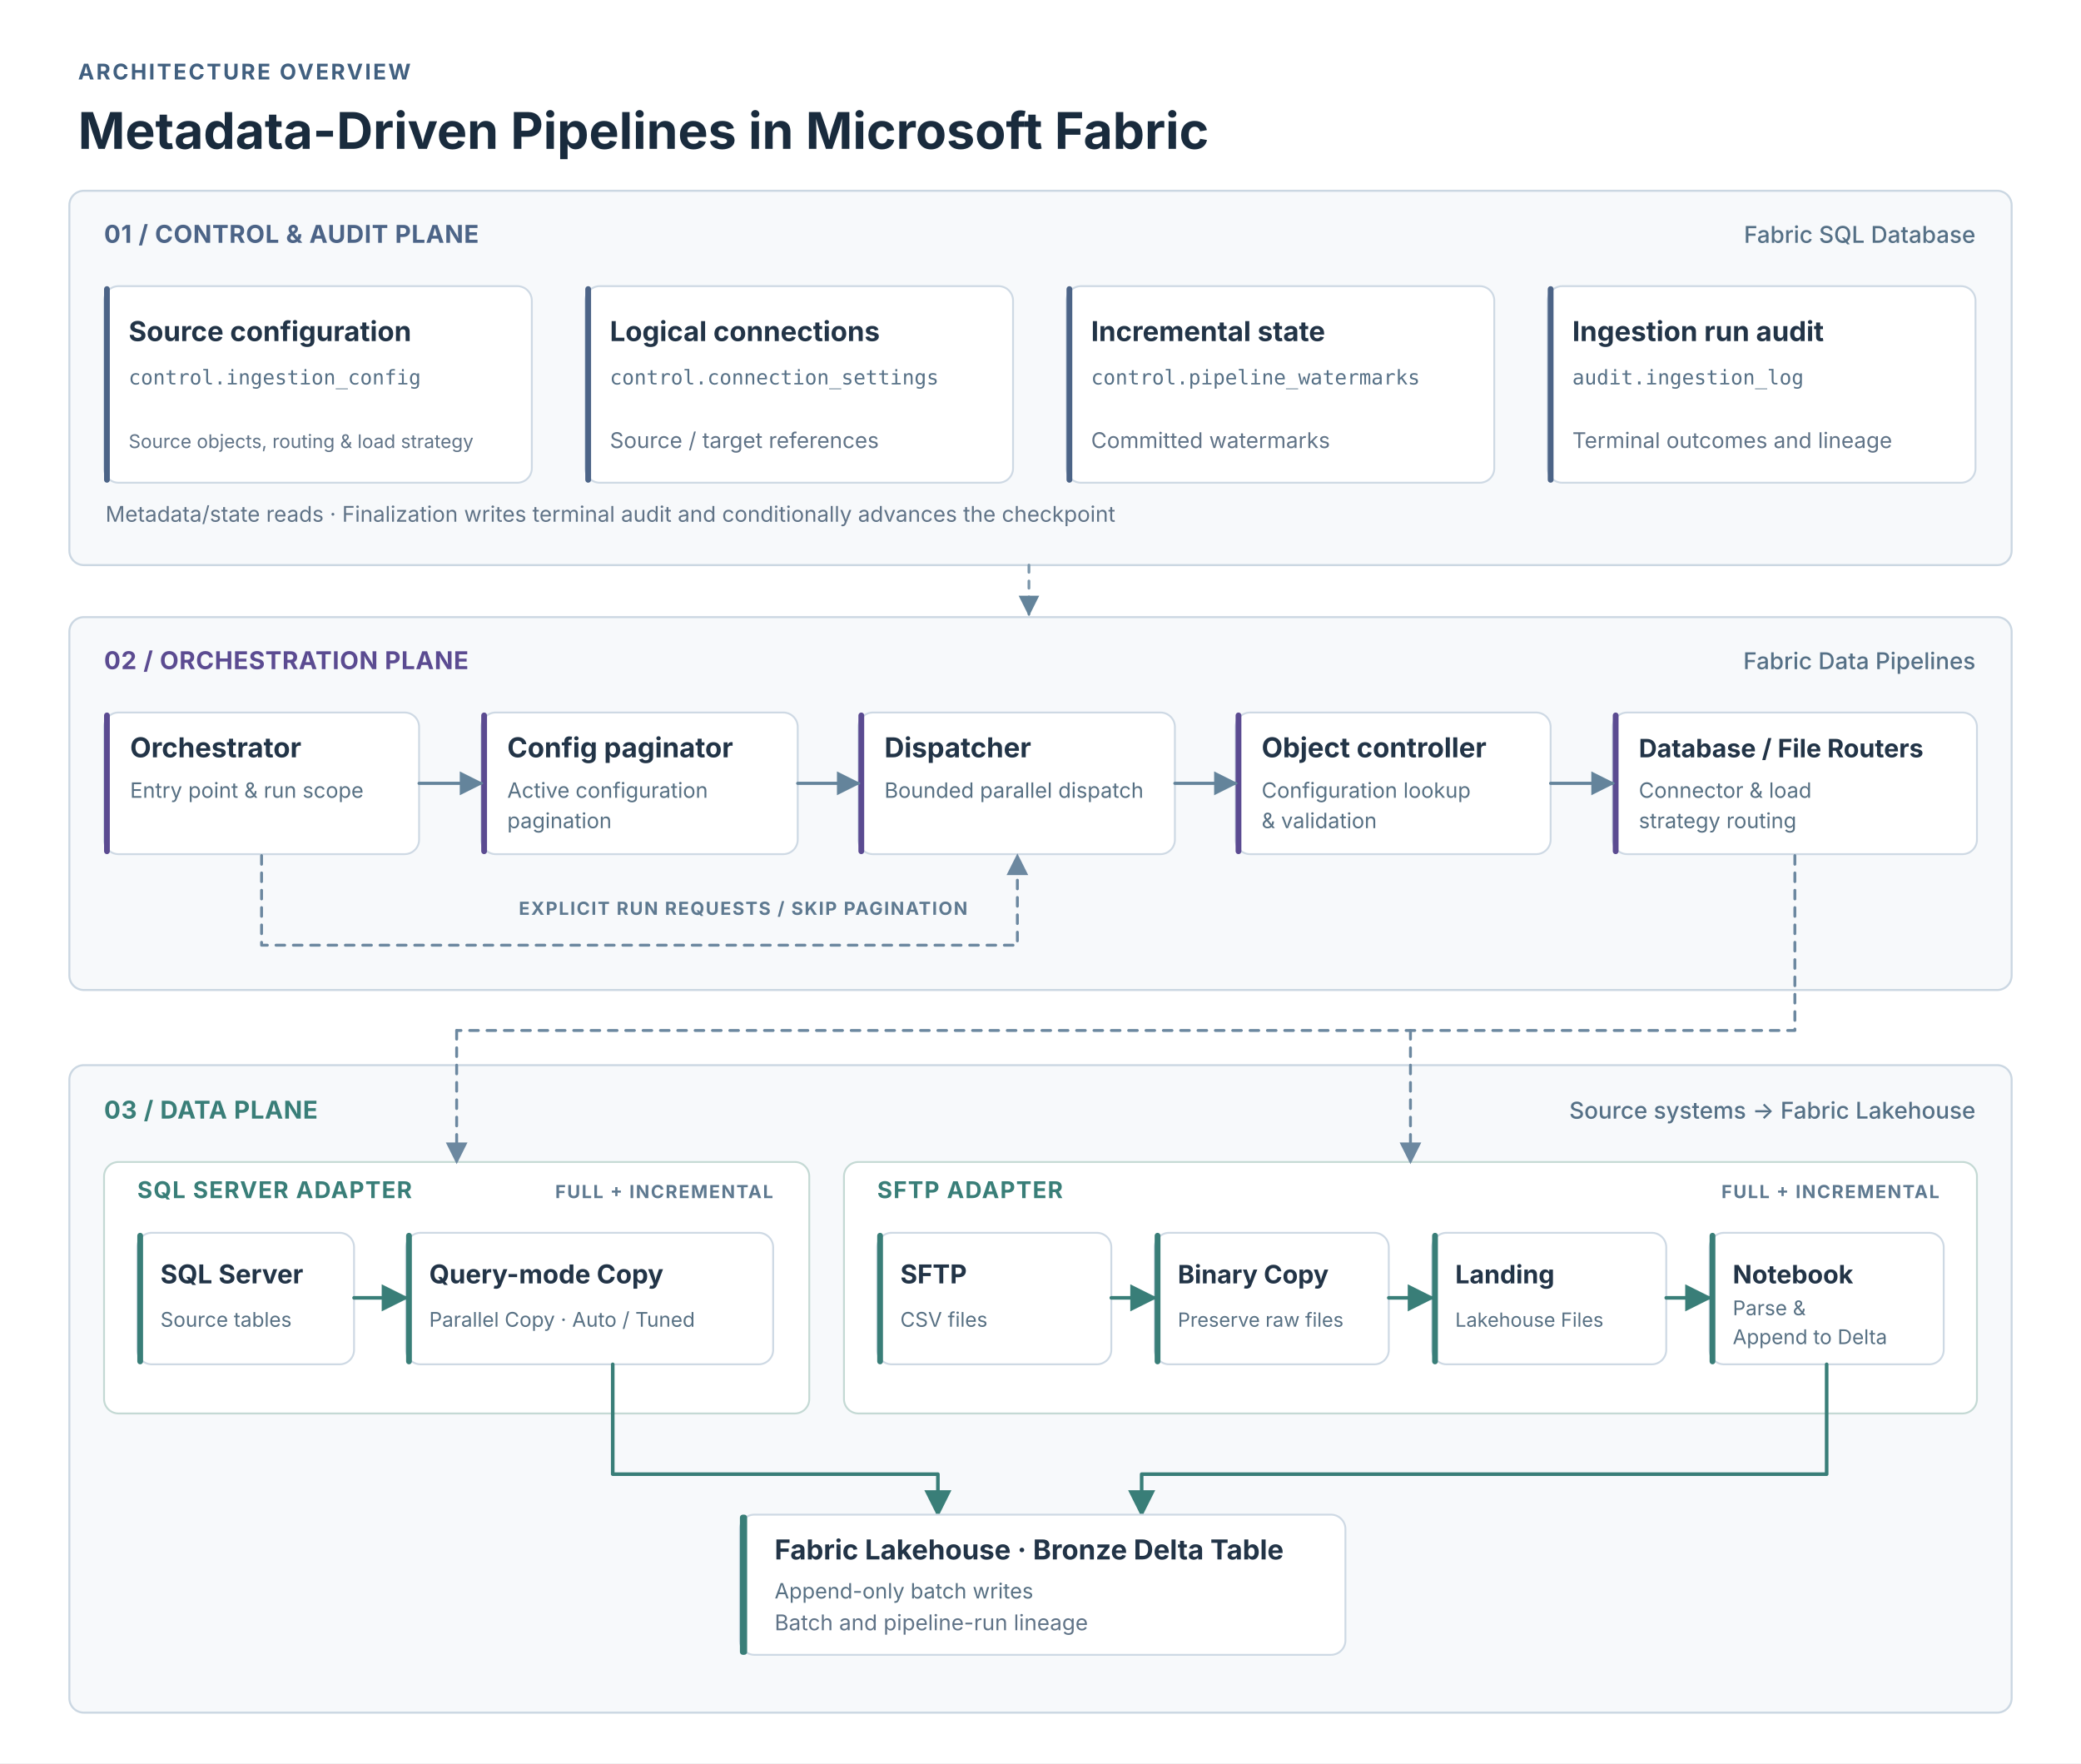
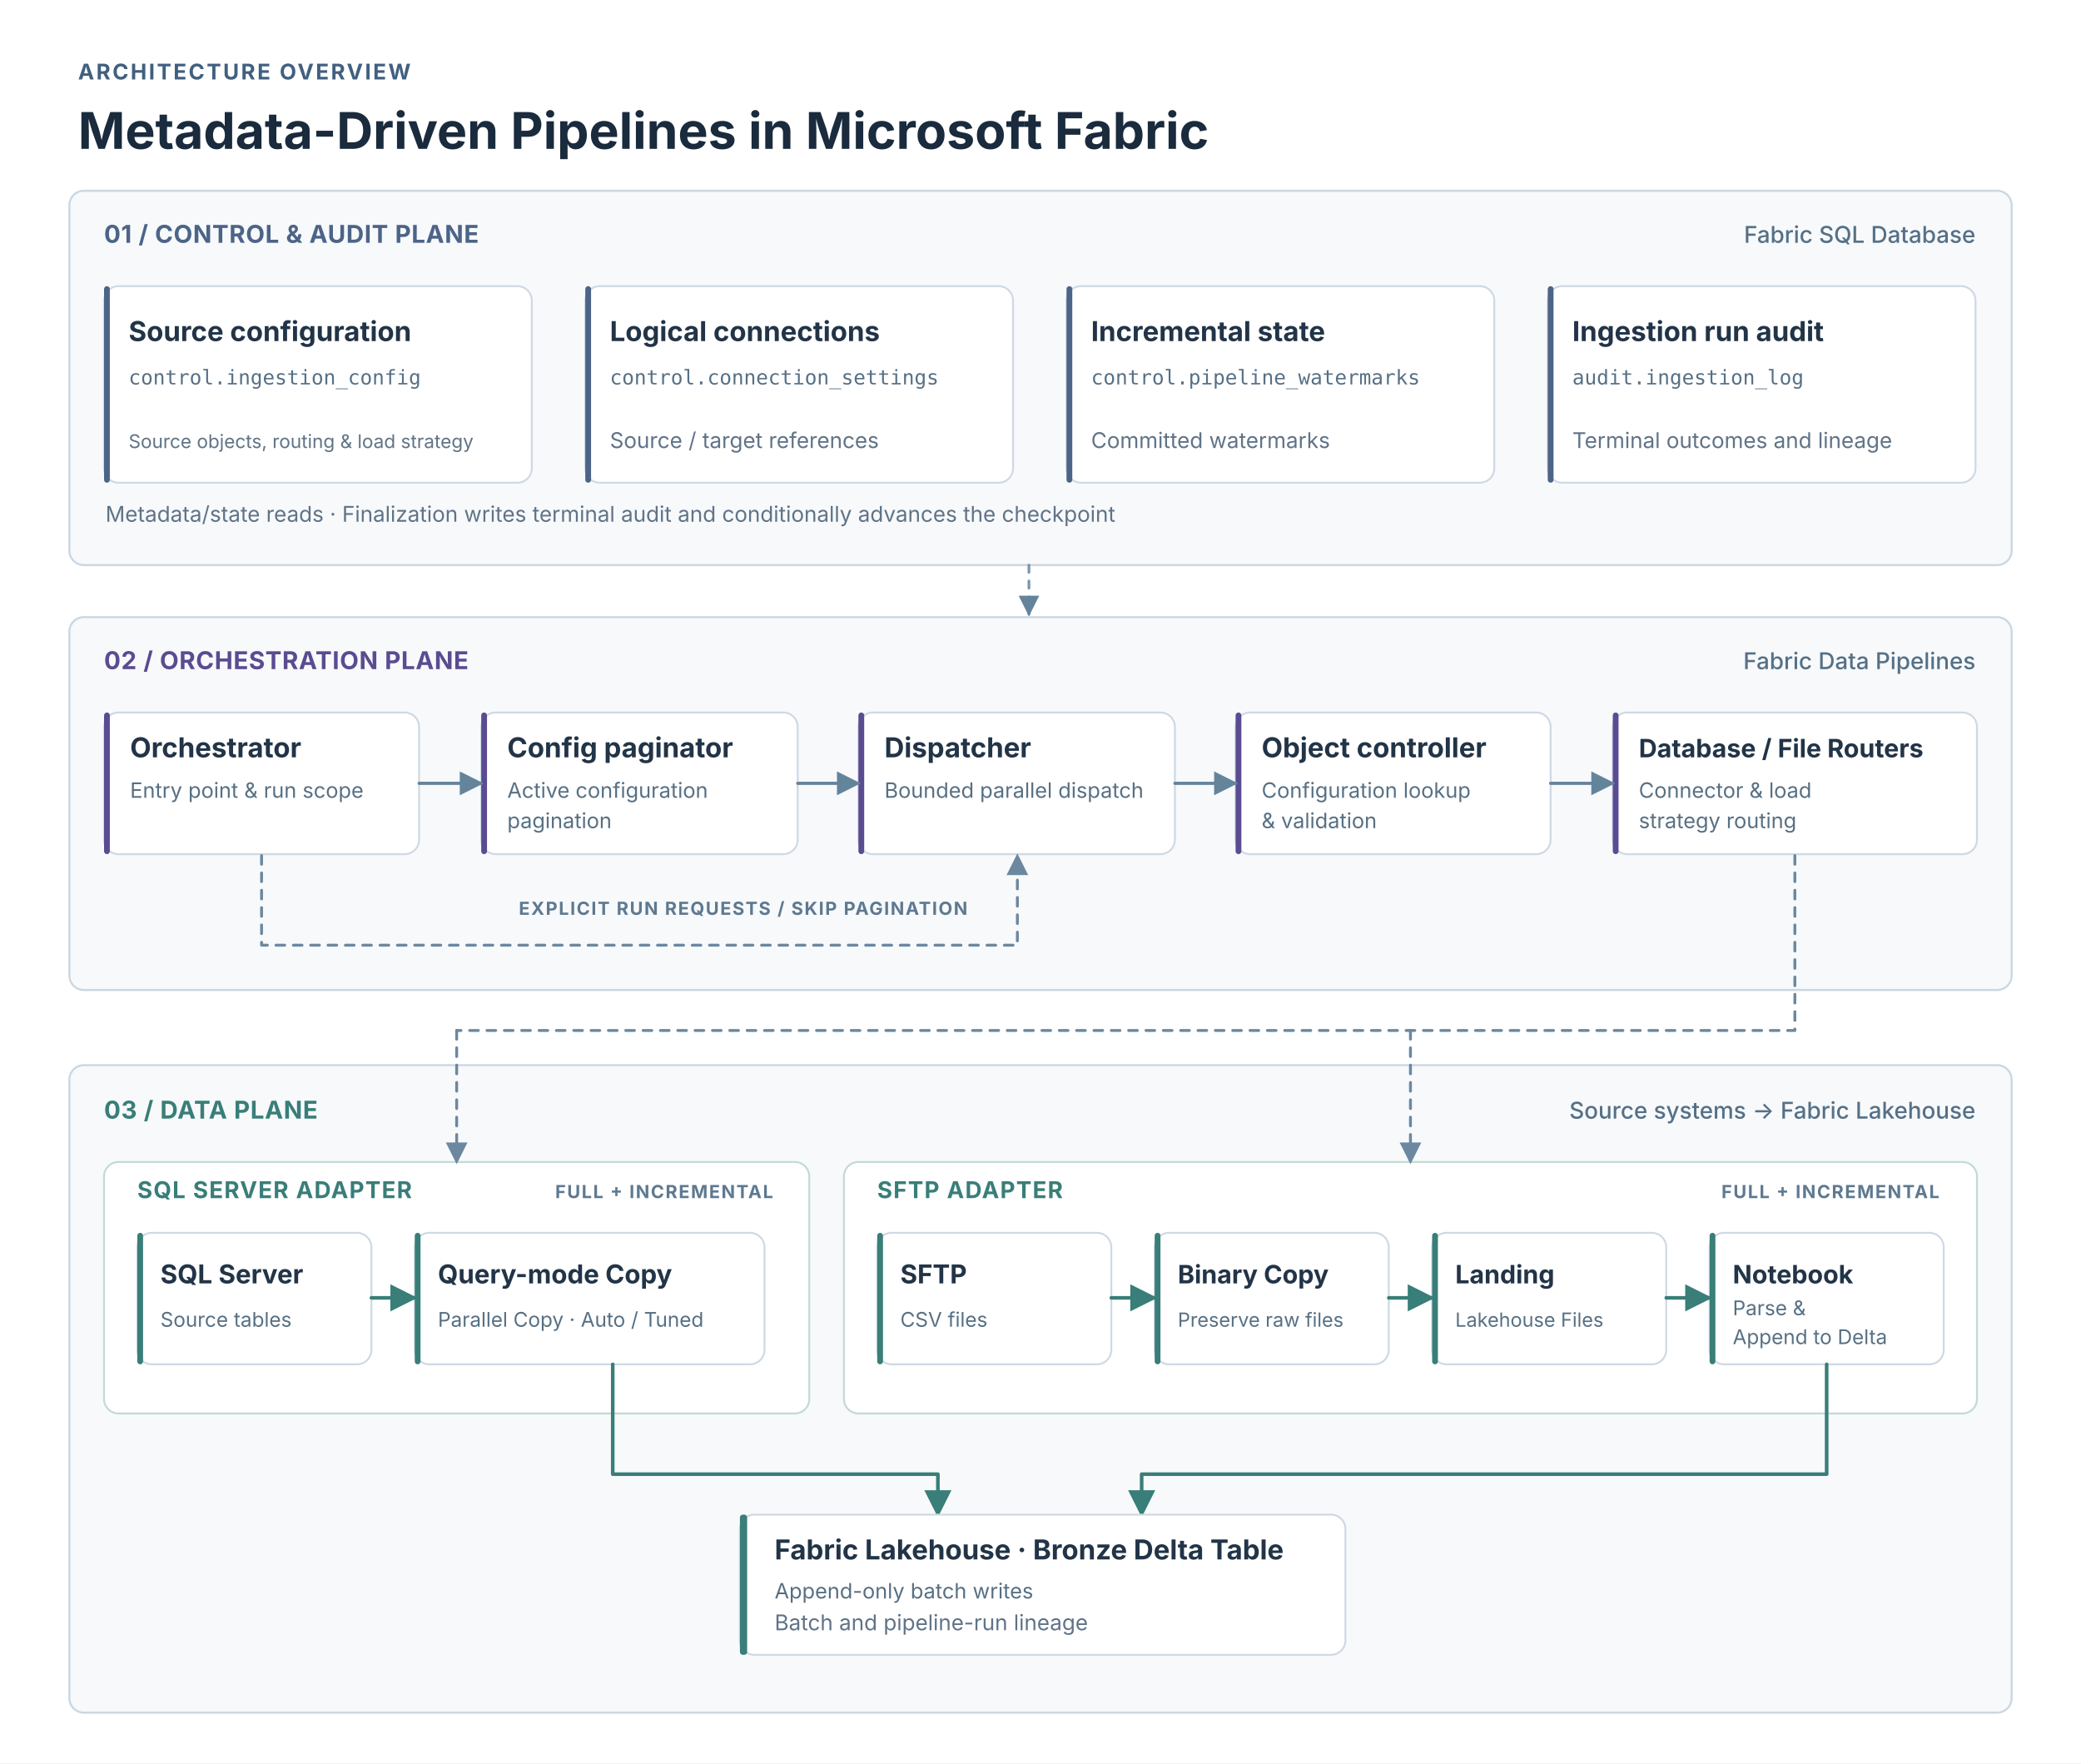
<svg xmlns="http://www.w3.org/2000/svg" width="1440" height="1220" viewBox="0 0 1440 1220" role="img" aria-labelledby="diag-title diag-desc">
  <defs>
    <style>
  text { font-family: "Segoe UI", "Inter", Arial, Helvetica, sans-serif; text-rendering: geometricPrecision; }
  .eyebrow { font-size: 15px; font-weight: 700; letter-spacing: 1.4px; fill: #416080; }
  .headline { font-size: 35px; font-weight: 700; fill: #192B3D; }
  .plane { fill: #F7F9FB; stroke: #CBD7E2; stroke-width: 1.4px; }
  .plane-title { font-size: 17px; font-weight: 700; letter-spacing: .35px; fill: #20394F; }
  .plane-meta { font-size: 16px; fill: #557086; font-weight: 500; }
  .card { fill: #FFFFFF; stroke: #CED9E4; stroke-width: 1.3px; }
  .route-group { fill: #FFFFFF; stroke: #C4D9D4; stroke-width: 1.3px; }
  .control-title { font-size: 19px; font-weight: 700; fill: #223447; }
  .control-note { font-size: 15px; fill: #607387; }
  .mono { font-family: "Cascadia Code", "Consolas", monospace; font-size: 14px; fill: #567086; }
  .process-title { font-size: 19px; font-weight: 700; fill: #223447; }
  .process-detail { font-size: 14.6px; fill: #577083; }
  .micro { font-size: 12.5px; letter-spacing: .9px; font-weight: 700; fill: #5E7990; }
  .caption { font-size: 15px; fill: #607387; }
  .route-title { font-size: 16px; font-weight: 700; letter-spacing: .7px; fill: #397E78; }
  .data-title { font-size: 18px; font-weight: 700; fill: #223447; }
  .data-detail { font-size: 14px; fill: #577083; }
  .wire { stroke: #64849B; stroke-width: 2.2px; stroke-linecap: round; stroke-linejoin: round; }
  .control-wire { stroke: #7B96AB; stroke-width: 1.9px; stroke-linecap: round; stroke-dasharray: 5 6; }
  .branch-wire { stroke: #6C88A0; stroke-width: 2px; stroke-linecap: round; stroke-linejoin: round; stroke-dasharray: 6 6; }
  .data-wire { stroke: #397E78; stroke-width: 2.5px; stroke-linecap: round; stroke-linejoin: round; }
</style>
    <marker id="arrow" viewBox="0 0 10 10" refX="9" refY="5" markerWidth="7.5" markerHeight="7.5" orient="auto-start-reverse">
      <path d="M0 0 L10 5 L0 10 Z" fill="#64849B" />
    </marker>
    <marker id="arrow-route" viewBox="0 0 10 10" refX="9" refY="5" markerWidth="7.5" markerHeight="7.5" orient="auto">
      <path d="M0 0 L10 5 L0 10 Z" fill="#6C88A0" />
    </marker>
    <marker id="arrow-data" viewBox="0 0 10 10" refX="9" refY="5" markerWidth="7.5" markerHeight="7.5" orient="auto">
      <path d="M0 0 L10 5 L0 10 Z" fill="#397E78" />
    </marker>
  </defs>
  <rect width="1440" height="1220" fill="#FFFFFF" />
  <text x="54" y="55" class="eyebrow">ARCHITECTURE OVERVIEW</text>
  <text x="54" y="103" class="headline">Metadata-Driven Pipelines in Microsoft Fabric</text>
  <g transform="translate(0 -37)">
    <rect x="48" y="169" width="1344" height="259" rx="10" class="plane" />
    <text x="72" y="205" class="plane-title" style="fill:#4C6487">01  /  CONTROL &amp; AUDIT PLANE</text>
    <text x="1367" y="205" class="plane-meta" text-anchor="end">Fabric SQL Database</text>
    <g transform="translate(0 9)">
      <rect x="72" y="226" width="296" height="136" rx="10" class="card" />
      <rect x="72" y="226" width="4" height="136" rx="2" fill="#4C6487" />
      <text x="89" y="264" class="control-title">Source configuration</text>
      <text x="89" y="294" class="mono">control.ingestion_config</text>
      <text x="89" y="338" class="control-note" style="font-size:13px">Source objects, routing &amp; load strategy</text>
      <rect x="405" y="226" width="296" height="136" rx="10" class="card" />
      <rect x="405" y="226" width="4" height="136" rx="2" fill="#4C6487" />
      <text x="422" y="264" class="control-title">Logical connections</text>
      <text x="422" y="294" class="mono">control.connection_settings</text>
      <text x="422" y="338" class="control-note">Source / target references</text>
      <rect x="738" y="226" width="296" height="136" rx="10" class="card" />
      <rect x="738" y="226" width="4" height="136" rx="2" fill="#4C6487" />
      <text x="755" y="264" class="control-title">Incremental state</text>
      <text x="755" y="294" class="mono">control.pipeline_watermarks</text>
      <text x="755" y="338" class="control-note">Committed watermarks</text>
      <rect x="1071" y="226" width="296" height="136" rx="10" class="card" />
      <rect x="1071" y="226" width="4" height="136" rx="2" fill="#4C6487" />
      <text x="1088" y="264" class="control-title">Ingestion run audit</text>
      <text x="1088" y="294" class="mono">audit.ingestion_log</text>
      <text x="1088" y="338" class="control-note">Terminal outcomes and lineage</text>
    </g>
    <text x="73" y="398" class="caption">Metadata/state reads  ·  Finalization writes terminal audit and conditionally advances the checkpoint</text>
    <path d="M 712 428 V 462" class="control-wire" fill="none" marker-end="url(#arrow)" />
    <g transform="translate(0 60)">
      <rect x="48" y="404" width="1344" height="258" rx="10" class="plane" />
      <text x="72" y="440" class="plane-title" style="fill:#5B4B91">02  /  ORCHESTRATION PLANE</text>
      <text x="1367" y="440" class="plane-meta" text-anchor="end">Fabric Data Pipelines</text>
      <rect x="72" y="470" width="218" height="98" rx="10" class="card" />
      <rect x="72" y="470" width="4" height="98" rx="2" fill="#5B4B91" />
      <text x="90" y="501" class="process-title">Orchestrator</text>
      <text x="90" y="529" class="process-detail">Entry point &amp; run scope</text>
      <rect x="333" y="470" width="219" height="98" rx="10" class="card" />
      <rect x="333" y="470" width="4" height="98" rx="2" fill="#5B4B91" />
      <text x="351" y="501" class="process-title">Config paginator</text>
      <text x="351" y="529" class="process-detail">Active configuration</text>
      <text x="351" y="550" class="process-detail">pagination</text>
      <rect x="594" y="470" width="219" height="98" rx="10" class="card" />
      <rect x="594" y="470" width="4" height="98" rx="2" fill="#5B4B91" />
      <text x="612" y="501" class="process-title">Dispatcher</text>
      <text x="612" y="529" class="process-detail">Bounded parallel dispatch</text>
      <rect x="855" y="470" width="218" height="98" rx="10" class="card" />
      <rect x="855" y="470" width="4" height="98" rx="2" fill="#5B4B91" />
      <text x="873" y="501" class="process-title">Object controller</text>
      <text x="873" y="529" class="process-detail">Configuration lookup</text>
      <text x="873" y="550" class="process-detail">&amp; validation</text>
      <rect x="1116" y="470" width="252" height="98" rx="10" class="card" />
      <rect x="1116" y="470" width="4" height="98" rx="2" fill="#5B4B91" />
      <text x="1134" y="501" class="process-title" style="font-size:17.5px">Database / File Routers</text>
      <text x="1134" y="529" class="process-detail">Connector &amp; load</text>
      <text x="1134" y="550" class="process-detail">strategy routing</text>
      <path d="M 290 519 H 333" class="wire" fill="none" marker-end="url(#arrow)" />
      <path d="M 552 519 H 594" class="wire" fill="none" marker-end="url(#arrow)" />
      <path d="M 813 519 H 855" class="wire" fill="none" marker-end="url(#arrow)" />
      <path d="M 1073 519 H 1116" class="wire" fill="none" marker-end="url(#arrow)" />
      <path d="M 181 569 V 631 H 704 V 569" class="branch-wire" fill="none" marker-end="url(#arrow-route)" />
      <text x="359" y="610" class="micro">EXPLICIT RUN REQUESTS  /  SKIP PAGINATION</text>
    </g>
    <g transform="translate(0 70)">
      <rect x="48" y="704" width="1344" height="448" rx="10" class="plane" />
      <text x="72" y="741" class="plane-title" style="fill:#397E78">03  /  DATA PLANE</text>
      <text x="1367" y="741" class="plane-meta" text-anchor="end">Source systems  →  Fabric Lakehouse</text>
      <g transform="translate(0 -36)">
        <rect x="72" y="807" width="488" height="174" rx="10" class="route-group" />
        <rect x="584" y="807" width="784" height="174" rx="10" class="route-group" />
        <path d="M 1242 595 V 716 H 316" class="branch-wire" fill="none" />
        <path d="M 316 716 V 807" class="branch-wire" fill="none" marker-end="url(#arrow-route)" />
        <path d="M 976 716 V 807" class="branch-wire" fill="none" marker-end="url(#arrow-route)" />
        <text x="95" y="832" class="route-title">SQL SERVER ADAPTER</text>
        <text x="535" y="832" class="micro" text-anchor="end">FULL + INCREMENTAL</text>
        <text x="607" y="832" class="route-title">SFTP ADAPTER</text>
        <text x="1342" y="832" class="micro" text-anchor="end">FULL + INCREMENTAL</text>
-         <rect x="95" y="856" width="150" height="91" rx="10" class="card" />
+         <rect x="95" y="856" width="162" height="91" rx="10" class="card" />
        <rect x="95" y="856" width="4" height="91" rx="2" fill="#397E78" />
        <text x="111" y="891" class="data-title">SQL Server</text>
        <text x="111" y="921" class="data-detail">Source tables</text>
-         <rect x="281" y="856" width="254" height="91" rx="10" class="card" />
-         <rect x="281" y="856" width="4" height="91" rx="2" fill="#397E78" />
-         <text x="297" y="891" class="data-title">Query-mode Copy</text>
-         <text x="297" y="921" class="data-detail">Parallel Copy · Auto / Tuned</text>
-         <path d="M 245 901 H 281" class="data-wire" fill="none" marker-end="url(#arrow-data)" />
+         <rect x="287" y="856" width="242" height="91" rx="10" class="card" />
+         <rect x="287" y="856" width="4" height="91" rx="2" fill="#397E78" />
+         <text x="303" y="891" class="data-title">Query-mode Copy</text>
+         <text x="303" y="921" class="data-detail">Parallel Copy · Auto / Tuned</text>
+         <path d="M 257 901 H 287" class="data-wire" fill="none" marker-end="url(#arrow-data)" />
        <rect x="607" y="856" width="162" height="91" rx="10" class="card" />
        <rect x="607" y="856" width="4" height="91" rx="2" fill="#397E78" />
        <text x="623" y="891" class="data-title">SFTP</text>
        <text x="623" y="921" class="data-detail">CSV files</text>
        <rect x="799" y="856" width="162" height="91" rx="10" class="card" />
        <rect x="799" y="856" width="4" height="91" rx="2" fill="#397E78" />
        <text x="815" y="891" class="data-title" style="font-size:17.5px">Binary Copy</text>
        <text x="815" y="921" class="data-detail" style="font-size:13.5px">Preserve raw files</text>
        <rect x="991" y="856" width="162" height="91" rx="10" class="card" />
        <rect x="991" y="856" width="4" height="91" rx="2" fill="#397E78" />
        <text x="1007" y="891" class="data-title" style="font-size:17.5px">Landing</text>
        <text x="1007" y="921" class="data-detail" style="font-size:13.5px">Lakehouse Files</text>
        <rect x="1183" y="856" width="162" height="91" rx="10" class="card" />
        <rect x="1183" y="856" width="4" height="91" rx="2" fill="#397E78" />
        <text x="1199" y="891" class="data-title" style="font-size:17.5px">Notebook</text>
        <text x="1199" y="913" class="data-detail">Parse &amp;</text>
        <text x="1199" y="933" class="data-detail">Append to Delta</text>
        <path d="M 769 901 H 799" class="data-wire" fill="none" marker-end="url(#arrow-data)" />
        <path d="M 961 901 H 991" class="data-wire" fill="none" marker-end="url(#arrow-data)" />
        <path d="M 1153 901 H 1183" class="data-wire" fill="none" marker-end="url(#arrow-data)" />
        <path d="M 424 947 V 1023 H 649 V 1051" class="data-wire" fill="none" marker-end="url(#arrow-data)" />
        <path d="M 1264 947 V 1023 H 790 V 1051" class="data-wire" fill="none" marker-end="url(#arrow-data)" />
        <rect x="512" y="1051" width="419" height="97" rx="10" class="card" />
        <rect x="512" y="1051" width="5" height="97" rx="2" fill="#397E78" />
        <text x="536" y="1082" class="process-title">Fabric Lakehouse · Bronze Delta Table</text>
        <text x="536" y="1109" class="process-detail">Append-only batch writes</text>
        <text x="536" y="1131" class="caption">Batch and pipeline-run lineage</text>
      </g>
    </g>
  </g>
</svg>
